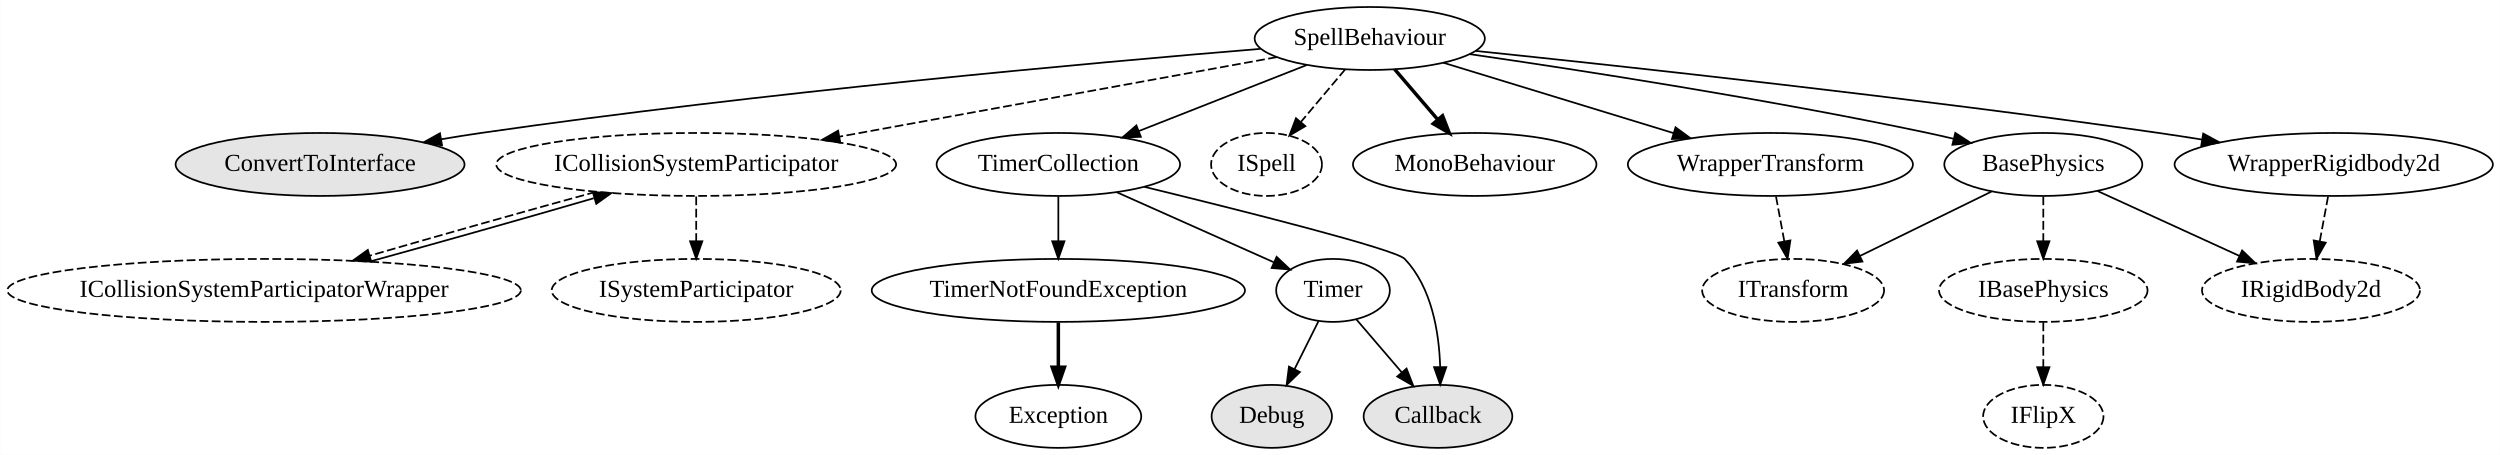
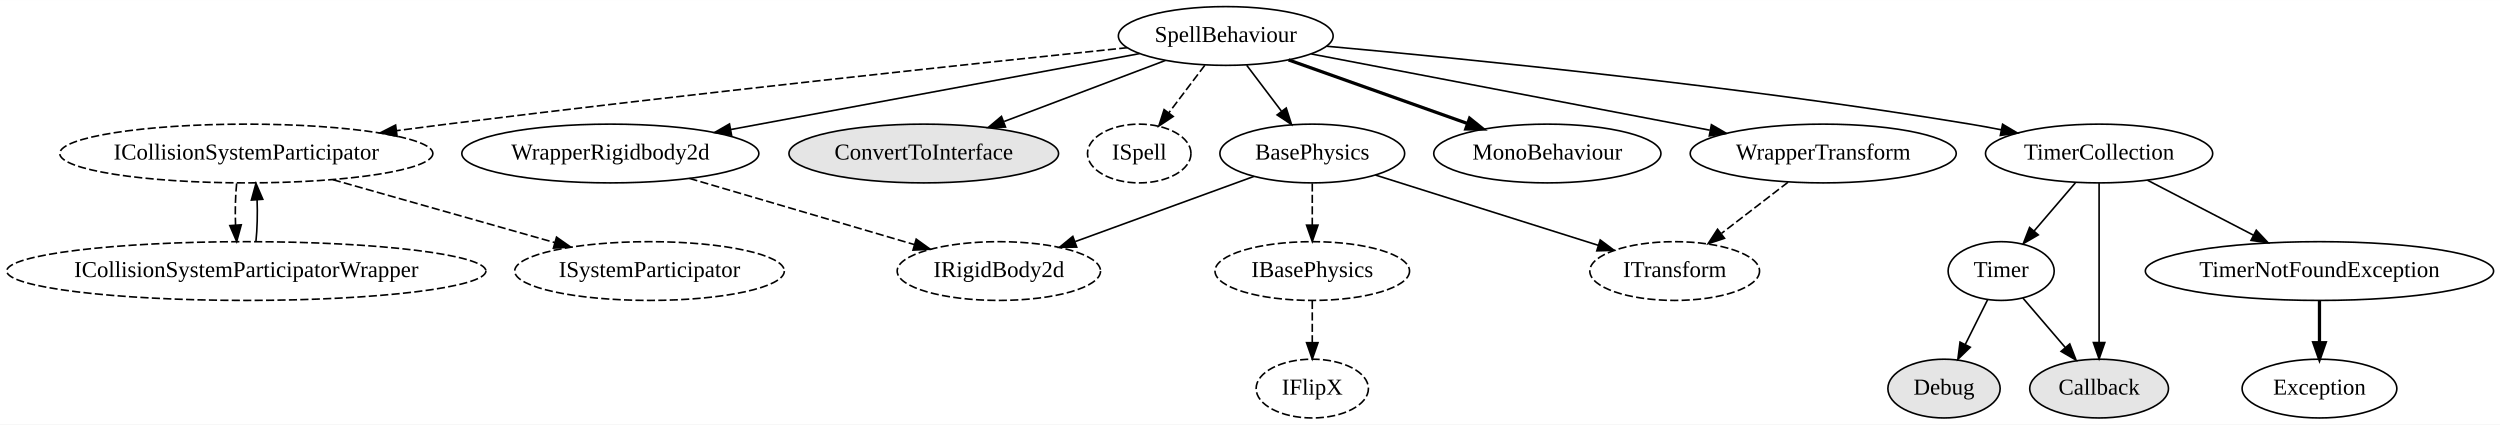
- <svg xmlns="http://www.w3.org/2000/svg" width="1429pt" height="260pt" viewBox="0.00 0.00 1428.88 260.00">
+ <svg xmlns="http://www.w3.org/2000/svg" width="1531pt" height="260pt" viewBox="0.00 0.00 1531.48 260.00">
  <g id="graph0" class="graph" transform="scale(1 1) rotate(0) translate(4 256)">
-     <polygon fill="white" stroke="none" points="-4,4 -4,-256 1424.88,-256 1424.88,4 -4,4" />
+     <polygon fill="white" stroke="none" points="-4,4 -4,-256 1527.48,-256 1527.48,4 -4,4" />
    <g id="node1" class="node">
-       <ellipse fill="#e5e5e5" stroke="black" cx="178.887" cy="-162" rx="82.585" ry="18" />
-       <text text-anchor="middle" x="178.887" y="-158.3" font-family="Times New Roman,serif" font-size="14.00">ConvertToInterface</text>
+       <ellipse fill="none" stroke="black" stroke-dasharray="5,2" cx="146.887" cy="-162" rx="114.28" ry="18" />
+       <text text-anchor="middle" x="146.887" y="-158.3" font-family="Times New Roman,serif" font-size="14.00">ICollisionSystemParticipator</text>
    </g>
-     <g id="node2" class="node">
+     <g id="node3" class="node">
+       <ellipse fill="none" stroke="black" stroke-dasharray="5,2" cx="146.887" cy="-90" rx="146.774" ry="18" />
+       <text text-anchor="middle" x="146.887" y="-86.3" font-family="Times New Roman,serif" font-size="14.00">ICollisionSystemParticipatorWrapper</text>
+     </g>
+     <g id="edge2" class="edge">
+       <path fill="none" stroke="black" stroke-dasharray="5,2" d="M140.971,-143.697C140.176,-135.983 139.949,-126.712 140.292,-118.112" />
+       <polygon fill="black" stroke="black" points="143.785,-118.324 140.992,-108.104 136.802,-117.836 143.785,-118.324" />
+     </g>
+     <g id="node14" class="node">
      <ellipse fill="none" stroke="black" stroke-dasharray="5,2" cx="393.887" cy="-90" rx="82.585" ry="18" />
      <text text-anchor="middle" x="393.887" y="-86.3" font-family="Times New Roman,serif" font-size="14.00">ISystemParticipator</text>
    </g>
-     <g id="node3" class="node">
-       <ellipse fill="none" stroke="black" cx="1007.89" cy="-162" rx="81.486" ry="18" />
-       <text text-anchor="middle" x="1007.89" y="-158.3" font-family="Times New Roman,serif" font-size="14.00">WrapperTransform</text>
+     <g id="edge1" class="edge">
+       <path fill="none" stroke="black" stroke-dasharray="5,2" d="M199.875,-145.983C239.9,-134.64 294.785,-119.085 335.967,-107.415" />
+       <polygon fill="black" stroke="black" points="336.926,-110.781 345.593,-104.687 335.017,-104.046 336.926,-110.781" />
+     </g>
+     <g id="node2" class="node">
+       <ellipse fill="none" stroke="black" stroke-dasharray="5,2" cx="799.887" cy="-90" rx="59.59" ry="18" />
+       <text text-anchor="middle" x="799.887" y="-86.3" font-family="Times New Roman,serif" font-size="14.00">IBasePhysics</text>
+     </g>
+     <g id="node19" class="node">
+       <ellipse fill="none" stroke="black" stroke-dasharray="5,2" cx="799.887" cy="-18" rx="34.394" ry="18" />
+       <text text-anchor="middle" x="799.887" y="-14.3" font-family="Times New Roman,serif" font-size="14.00">IFlipX</text>
+     </g>
+     <g id="edge3" class="edge">
+       <path fill="none" stroke="black" stroke-dasharray="5,2" d="M799.887,-71.697C799.887,-63.983 799.887,-54.712 799.887,-46.112" />
+       <polygon fill="black" stroke="black" points="803.387,-46.104 799.887,-36.104 796.387,-46.104 803.387,-46.104" />
+     </g>
+     <g id="edge4" class="edge">
+       <path fill="none" stroke="black" d="M152.782,-108.104C153.588,-115.791 153.824,-125.054 153.491,-133.665" />
+       <polygon fill="black" stroke="black" points="149.996,-133.48 152.803,-143.697 156.979,-133.96 149.996,-133.48" />
+     </g>
+     <g id="node4" class="node">
+       <ellipse fill="none" stroke="black" cx="1221.89" cy="-90" rx="32.494" ry="18" />
+       <text text-anchor="middle" x="1221.89" y="-86.3" font-family="Times New Roman,serif" font-size="14.00">Timer</text>
+     </g>
+     <g id="node11" class="node">
+       <ellipse fill="#e5e5e5" stroke="black" cx="1281.89" cy="-18" rx="42.494" ry="18" />
+       <text text-anchor="middle" x="1281.89" y="-14.3" font-family="Times New Roman,serif" font-size="14.00">Callback</text>
+     </g>
+     <g id="edge5" class="edge">
+       <path fill="none" stroke="black" d="M1235.2,-73.465C1242.83,-64.566 1252.57,-53.205 1261.17,-43.164" />
+       <polygon fill="black" stroke="black" points="1263.92,-45.338 1267.77,-35.467 1258.61,-40.782 1263.92,-45.338" />
+     </g>
+     <g id="node20" class="node">
+       <ellipse fill="#e5e5e5" stroke="black" cx="1186.89" cy="-18" rx="34.394" ry="18" />
+       <text text-anchor="middle" x="1186.89" y="-14.3" font-family="Times New Roman,serif" font-size="14.00">Debug</text>
+     </g>
+     <g id="edge6" class="edge">
+       <path fill="none" stroke="black" d="M1213.59,-72.411C1209.51,-64.249 1204.5,-54.22 1199.92,-45.065" />
+       <polygon fill="black" stroke="black" points="1202.97,-43.335 1195.37,-35.956 1196.71,-46.466 1202.97,-43.335" />
+     </g>
+     <g id="node5" class="node">
+       <ellipse fill="none" stroke="black" cx="369.887" cy="-162" rx="90.984" ry="18" />
+       <text text-anchor="middle" x="369.887" y="-158.3" font-family="Times New Roman,serif" font-size="14.00">WrapperRigidbody2d</text>
+     </g>
+     <g id="node15" class="node">
+       <ellipse fill="none" stroke="black" stroke-dasharray="5,2" cx="607.887" cy="-90" rx="62.289" ry="18" />
+       <text text-anchor="middle" x="607.887" y="-86.3" font-family="Times New Roman,serif" font-size="14.00">IRigidBody2d</text>
+     </g>
+     <g id="edge7" class="edge">
+       <path fill="none" stroke="black" stroke-dasharray="5,2" d="M418.337,-146.75C458.391,-134.97 515.134,-118.28 556.084,-106.236" />
+       <polygon fill="black" stroke="black" points="557.267,-109.537 565.873,-103.357 555.292,-102.821 557.267,-109.537" />
+     </g>
+     <g id="node6" class="node">
+       <ellipse fill="#e5e5e5" stroke="black" cx="561.887" cy="-162" rx="82.585" ry="18" />
+       <text text-anchor="middle" x="561.887" y="-158.3" font-family="Times New Roman,serif" font-size="14.00">ConvertToInterface</text>
+     </g>
+     <g id="node7" class="node">
+       <ellipse fill="none" stroke="black" stroke-dasharray="5,2" cx="693.887" cy="-162" rx="31.695" ry="18" />
+       <text text-anchor="middle" x="693.887" y="-158.3" font-family="Times New Roman,serif" font-size="14.00">ISpell</text>
+     </g>
+     <g id="node8" class="node">
+       <ellipse fill="none" stroke="black" stroke-dasharray="5,2" cx="1021.89" cy="-90" rx="51.991" ry="18" />
+       <text text-anchor="middle" x="1021.89" y="-86.3" font-family="Times New Roman,serif" font-size="14.00">ITransform</text>
+     </g>
+     <g id="node9" class="node">
+       <ellipse fill="none" stroke="black" cx="1416.89" cy="-90" rx="106.681" ry="18" />
+       <text text-anchor="middle" x="1416.89" y="-86.3" font-family="Times New Roman,serif" font-size="14.00">TimerNotFoundException</text>
+     </g>
+     <g id="node18" class="node">
+       <ellipse fill="none" stroke="black" cx="1416.89" cy="-18" rx="47.392" ry="18" />
+       <text text-anchor="middle" x="1416.89" y="-14.3" font-family="Times New Roman,serif" font-size="14.00">Exception</text>
+     </g>
+     <g id="edge8" class="edge">
+       <path fill="none" stroke="black" stroke-width="2" d="M1416.89,-71.697C1416.89,-63.983 1416.89,-54.712 1416.89,-46.112" />
+       <polygon fill="black" stroke="black" stroke-width="2" points="1420.39,-46.104 1416.89,-36.104 1413.39,-46.104 1420.39,-46.104" />
+     </g>
+     <g id="node10" class="node">
+       <ellipse fill="none" stroke="black" cx="799.887" cy="-162" rx="56.59" ry="18" />
+       <text text-anchor="middle" x="799.887" y="-158.3" font-family="Times New Roman,serif" font-size="14.00">BasePhysics</text>
+     </g>
+     <g id="edge9" class="edge">
+       <path fill="none" stroke="black" stroke-dasharray="5,2" d="M799.887,-143.697C799.887,-135.983 799.887,-126.712 799.887,-118.112" />
+       <polygon fill="black" stroke="black" points="803.387,-118.104 799.887,-108.104 796.387,-118.104 803.387,-118.104" />
+     </g>
+     <g id="edge10" class="edge">
+       <path fill="none" stroke="black" d="M838.556,-148.807C876.544,-136.829 934.549,-118.539 975.112,-105.749" />
+       <polygon fill="black" stroke="black" points="976.284,-109.049 984.768,-102.704 974.179,-102.373 976.284,-109.049" />
+     </g>
+     <g id="edge11" class="edge">
+       <path fill="none" stroke="black" d="M764.223,-147.998C733.329,-136.734 688.415,-120.359 654.646,-108.048" />
+       <polygon fill="black" stroke="black" points="655.59,-104.667 644.996,-104.529 653.192,-111.243 655.59,-104.667" />
    </g>
    <g id="node12" class="node">
-       <ellipse fill="none" stroke="black" stroke-dasharray="5,2" cx="1020.89" cy="-90" rx="51.991" ry="18" />
-       <text text-anchor="middle" x="1020.89" y="-86.3" font-family="Times New Roman,serif" font-size="14.00">ITransform</text>
+       <ellipse fill="none" stroke="black" cx="943.887" cy="-162" rx="69.588" ry="18" />
+       <text text-anchor="middle" x="943.887" y="-158.3" font-family="Times New Roman,serif" font-size="14.00">MonoBehaviour</text>
    </g>
-     <g id="edge1" class="edge">
-       <path fill="none" stroke="black" stroke-dasharray="5,2" d="M1011.1,-143.697C1012.53,-135.983 1014.25,-126.712 1015.85,-118.112" />
-       <polygon fill="black" stroke="black" points="1019.33,-118.575 1017.71,-108.104 1012.44,-117.297 1019.33,-118.575" />
+     <g id="node13" class="node">
+       <ellipse fill="none" stroke="black" cx="746.887" cy="-234" rx="65.789" ry="18" />
+       <text text-anchor="middle" x="746.887" y="-230.3" font-family="Times New Roman,serif" font-size="14.00">SpellBehaviour</text>
    </g>
-     <g id="node4" class="node">
-       <ellipse fill="none" stroke="black" stroke-dasharray="5,2" cx="393.887" cy="-162" rx="114.28" ry="18" />
-       <text text-anchor="middle" x="393.887" y="-158.3" font-family="Times New Roman,serif" font-size="14.00">ICollisionSystemParticipator</text>
+     <g id="edge14" class="edge">
+       <path fill="none" stroke="black" stroke-dasharray="5,2" d="M686.587,-226.821C596.025,-217.424 419.542,-198.653 269.887,-180 259.836,-178.747 249.332,-177.382 238.878,-175.987" />
+       <polygon fill="black" stroke="black" points="239.265,-172.508 228.888,-174.644 238.332,-179.445 239.265,-172.508" />
    </g>
-     <g id="edge2" class="edge">
-       <path fill="none" stroke="black" stroke-dasharray="5,2" d="M393.887,-143.697C393.887,-135.983 393.887,-126.712 393.887,-118.112" />
-       <polygon fill="black" stroke="black" points="397.387,-118.104 393.887,-108.104 390.387,-118.104 397.387,-118.104" />
+     <g id="edge18" class="edge">
+       <path fill="none" stroke="black" d="M694.07,-223.193C628.845,-211.082 517.514,-190.411 443.821,-176.728" />
+       <polygon fill="black" stroke="black" points="444.152,-173.229 433.681,-174.845 442.874,-180.112 444.152,-173.229" />
    </g>
-     <g id="node14" class="node">
-       <ellipse fill="none" stroke="black" stroke-dasharray="5,2" cx="146.887" cy="-90" rx="146.774" ry="18" />
-       <text text-anchor="middle" x="146.887" y="-86.3" font-family="Times New Roman,serif" font-size="14.00">ICollisionSystemParticipatorWrapper</text>
+     <g id="edge16" class="edge">
+       <path fill="none" stroke="black" d="M709.894,-219.003C681.54,-208.274 642.144,-193.368 611.126,-181.631" />
+       <polygon fill="black" stroke="black" points="611.965,-178.206 601.374,-177.941 609.488,-184.753 611.965,-178.206" />
    </g>
-     <g id="edge3" class="edge">
-       <path fill="none" stroke="black" stroke-dasharray="5,2" d="M336.493,-146.326C297.721,-135.719 246.694,-121.3 207.307,-109.842" />
-       <polygon fill="black" stroke="black" points="208.139,-106.439 197.559,-106.997 206.177,-113.158 208.139,-106.439" />
+     <g id="edge13" class="edge">
+       <path fill="none" stroke="black" stroke-dasharray="5,2" d="M734.057,-216.055C727.423,-207.292 719.214,-196.451 711.949,-186.856" />
+       <polygon fill="black" stroke="black" points="714.699,-184.689 705.872,-178.829 709.118,-188.915 714.699,-184.689" />
    </g>
-     <g id="node5" class="node">
-       <ellipse fill="none" stroke="black" stroke-dasharray="5,2" cx="719.887" cy="-162" rx="31.695" ry="18" />
-       <text text-anchor="middle" x="719.887" y="-158.3" font-family="Times New Roman,serif" font-size="14.00">ISpell</text>
+     <g id="edge15" class="edge">
+       <path fill="none" stroke="black" d="M759.717,-216.055C766.097,-207.629 773.932,-197.28 780.984,-187.966" />
+       <polygon fill="black" stroke="black" points="783.929,-189.874 787.175,-179.789 778.348,-185.649 783.929,-189.874" />
    </g>
-     <g id="node6" class="node">
-       <ellipse fill="none" stroke="black" cx="838.887" cy="-162" rx="69.588" ry="18" />
-       <text text-anchor="middle" x="838.887" y="-158.3" font-family="Times New Roman,serif" font-size="14.00">MonoBehaviour</text>
-     </g>
-     <g id="node7" class="node">
-       <ellipse fill="none" stroke="black" cx="778.887" cy="-234" rx="65.789" ry="18" />
-       <text text-anchor="middle" x="778.887" y="-230.3" font-family="Times New Roman,serif" font-size="14.00">SpellBehaviour</text>
-     </g>
-     <g id="edge8" class="edge">
-       <path fill="none" stroke="black" d="M716.521,-228.086C620.511,-220.163 430.836,-203.085 270.887,-180 263.51,-178.935 255.821,-177.706 248.169,-176.405" />
-       <polygon fill="black" stroke="black" points="248.614,-172.93 238.161,-174.662 247.413,-179.826 248.614,-172.93" />
-     </g>
-     <g id="edge11" class="edge">
-       <path fill="none" stroke="black" d="M820.889,-220.161C857.868,-208.857 911.985,-192.315 952.498,-179.931" />
-       <polygon fill="black" stroke="black" points="953.684,-183.228 962.224,-176.958 951.638,-176.534 953.684,-183.228" />
-     </g>
-     <g id="edge6" class="edge">
-       <path fill="none" stroke="black" stroke-dasharray="5,2" d="M725.759,-223.34C661.105,-211.585 551.241,-191.61 475.748,-177.884" />
-       <polygon fill="black" stroke="black" points="476.26,-174.42 465.795,-176.074 475.008,-181.307 476.26,-174.42" />
-     </g>
-     <g id="edge5" class="edge">
-       <path fill="none" stroke="black" stroke-dasharray="5,2" d="M764.905,-216.411C757.344,-207.441 747.882,-196.215 739.587,-186.373" />
-       <polygon fill="black" stroke="black" points="742.081,-183.901 732.96,-178.511 736.729,-188.413 742.081,-183.901" />
-     </g>
-     <g id="edge4" class="edge">
-       <path fill="none" stroke="black" stroke-width="2" d="M793.106,-216.411C800.47,-207.82 809.607,-197.159 817.778,-187.627" />
-       <polygon fill="black" stroke="black" stroke-width="2" points="820.503,-189.827 824.353,-179.956 815.188,-185.271 820.503,-189.827" />
-     </g>
-     <g id="node15" class="node">
-       <ellipse fill="none" stroke="black" cx="600.887" cy="-162" rx="69.588" ry="18" />
-       <text text-anchor="middle" x="600.887" y="-158.3" font-family="Times New Roman,serif" font-size="14.00">TimerCollection</text>
-     </g>
-     <g id="edge9" class="edge">
-       <path fill="none" stroke="black" d="M742.866,-218.834C715.183,-207.948 676.748,-192.833 646.849,-181.075" />
-       <polygon fill="black" stroke="black" points="648.052,-177.787 637.465,-177.385 645.491,-184.302 648.052,-177.787" />
+     <g id="edge12" class="edge">
+       <path fill="none" stroke="black" stroke-width="2" d="M785.338,-219.337C816.626,-208.22 860.984,-192.458 894.829,-180.432" />
+       <polygon fill="black" stroke="black" stroke-width="2" points="896.27,-183.634 904.521,-176.988 893.927,-177.038 896.27,-183.634" />
    </g>
    <g id="node16" class="node">
-       <ellipse fill="none" stroke="black" cx="1329.89" cy="-162" rx="90.984" ry="18" />
-       <text text-anchor="middle" x="1329.89" y="-158.3" font-family="Times New Roman,serif" font-size="14.00">WrapperRigidbody2d</text>
-     </g>
-     <g id="edge10" class="edge">
-       <path fill="none" stroke="black" d="M839.563,-226.871C926.281,-217.884 1090.59,-200.011 1229.89,-180 1237.88,-178.852 1246.22,-177.569 1254.52,-176.238" />
-       <polygon fill="black" stroke="black" points="1255.3,-179.657 1264.61,-174.595 1254.17,-172.748 1255.3,-179.657" />
-     </g>
-     <g id="node18" class="node">
-       <ellipse fill="none" stroke="black" cx="1163.89" cy="-162" rx="56.59" ry="18" />
-       <text text-anchor="middle" x="1163.89" y="-158.3" font-family="Times New Roman,serif" font-size="14.00">BasePhysics</text>
-     </g>
-     <g id="edge7" class="edge">
-       <path fill="none" stroke="black" d="M835.928,-225.06C899.969,-215.79 1006.85,-199.249 1097.89,-180 1102.63,-178.997 1107.54,-177.88 1112.46,-176.711" />
-       <polygon fill="black" stroke="black" points="1113.59,-180.036 1122.47,-174.257 1111.93,-173.237 1113.59,-180.036" />
-     </g>
-     <g id="node8" class="node">
-       <ellipse fill="none" stroke="black" stroke-dasharray="5,2" cx="1163.89" cy="-18" rx="34.394" ry="18" />
-       <text text-anchor="middle" x="1163.89" y="-14.3" font-family="Times New Roman,serif" font-size="14.00">IFlipX</text>
-     </g>
-     <g id="node9" class="node">
-       <ellipse fill="none" stroke="black" cx="600.887" cy="-18" rx="47.392" ry="18" />
-       <text text-anchor="middle" x="600.887" y="-14.3" font-family="Times New Roman,serif" font-size="14.00">Exception</text>
-     </g>
-     <g id="node10" class="node">
-       <ellipse fill="none" stroke="black" cx="757.887" cy="-90" rx="32.494" ry="18" />
-       <text text-anchor="middle" x="757.887" y="-86.3" font-family="Times New Roman,serif" font-size="14.00">Timer</text>
-     </g>
-     <g id="node13" class="node">
-       <ellipse fill="#e5e5e5" stroke="black" cx="722.887" cy="-18" rx="34.394" ry="18" />
-       <text text-anchor="middle" x="722.887" y="-14.3" font-family="Times New Roman,serif" font-size="14.00">Debug</text>
-     </g>
-     <g id="edge13" class="edge">
-       <path fill="none" stroke="black" d="M749.592,-72.411C745.512,-64.249 740.497,-54.22 735.92,-45.065" />
-       <polygon fill="black" stroke="black" points="738.968,-43.335 731.365,-35.956 732.707,-46.466 738.968,-43.335" />
-     </g>
-     <g id="node20" class="node">
-       <ellipse fill="#e5e5e5" stroke="black" cx="817.887" cy="-18" rx="42.494" ry="18" />
-       <text text-anchor="middle" x="817.887" y="-14.3" font-family="Times New Roman,serif" font-size="14.00">Callback</text>
-     </g>
-     <g id="edge12" class="edge">
-       <path fill="none" stroke="black" d="M771.203,-73.465C778.831,-64.566 788.568,-53.205 797.175,-43.164" />
-       <polygon fill="black" stroke="black" points="799.922,-45.338 803.772,-35.467 794.607,-40.782 799.922,-45.338" />
-     </g>
-     <g id="node11" class="node">
-       <ellipse fill="none" stroke="black" stroke-dasharray="5,2" cx="1316.89" cy="-90" rx="62.289" ry="18" />
-       <text text-anchor="middle" x="1316.89" y="-86.3" font-family="Times New Roman,serif" font-size="14.00">IRigidBody2d</text>
-     </g>
-     <g id="edge14" class="edge">
-       <path fill="none" stroke="black" d="M207.101,-106.447C246.119,-117.143 296.621,-131.426 335.309,-142.694" />
-       <polygon fill="black" stroke="black" points="334.801,-146.192 345.381,-145.638 336.765,-139.473 334.801,-146.192" />
-     </g>
-     <g id="edge15" class="edge">
-       <path fill="none" stroke="black" d="M634.183,-146.155C660.638,-134.36 697.483,-117.932 724.073,-106.076" />
-       <polygon fill="black" stroke="black" points="725.658,-109.202 733.366,-101.933 722.808,-102.808 725.658,-109.202" />
-     </g>
-     <g id="node19" class="node">
-       <ellipse fill="none" stroke="black" cx="600.887" cy="-90" rx="106.681" ry="18" />
-       <text text-anchor="middle" x="600.887" y="-86.3" font-family="Times New Roman,serif" font-size="14.00">TimerNotFoundException</text>
+       <ellipse fill="none" stroke="black" cx="1281.89" cy="-162" rx="69.588" ry="18" />
+       <text text-anchor="middle" x="1281.89" y="-158.3" font-family="Times New Roman,serif" font-size="14.00">TimerCollection</text>
    </g>
    <g id="edge17" class="edge">
-       <path fill="none" stroke="black" d="M600.887,-143.697C600.887,-135.983 600.887,-126.712 600.887,-118.112" />
-       <polygon fill="black" stroke="black" points="604.387,-118.104 600.887,-108.104 597.387,-118.104 604.387,-118.104" />
-     </g>
-     <g id="edge16" class="edge">
-       <path fill="none" stroke="black" d="M650.144,-149.175C707.064,-135.31 793.648,-113.514 798.887,-108 814.404,-91.667 818.53,-65.916 819.14,-46.307" />
-       <polygon fill="black" stroke="black" points="822.64,-46.153 819.167,-36.143 815.641,-46.134 822.64,-46.153" />
-     </g>
-     <g id="edge18" class="edge">
-       <path fill="none" stroke="black" stroke-dasharray="5,2" d="M1326.67,-143.697C1325.24,-135.983 1323.52,-126.712 1321.92,-118.112" />
-       <polygon fill="black" stroke="black" points="1325.33,-117.297 1320.06,-108.104 1318.45,-118.575 1325.33,-117.297" />
+       <path fill="none" stroke="black" d="M808.737,-227.715C896.672,-219.77 1062.72,-203.171 1202.89,-180 1209.06,-178.979 1215.49,-177.797 1221.88,-176.542" />
+       <polygon fill="black" stroke="black" points="1222.77,-179.934 1231.88,-174.521 1221.38,-173.073 1222.77,-179.934" />
    </g>
    <g id="node17" class="node">
-       <ellipse fill="none" stroke="black" stroke-dasharray="5,2" cx="1163.89" cy="-90" rx="59.59" ry="18" />
-       <text text-anchor="middle" x="1163.89" y="-86.3" font-family="Times New Roman,serif" font-size="14.00">IBasePhysics</text>
+       <ellipse fill="none" stroke="black" cx="1112.89" cy="-162" rx="81.486" ry="18" />
+       <text text-anchor="middle" x="1112.89" y="-158.3" font-family="Times New Roman,serif" font-size="14.00">WrapperTransform</text>
    </g>
    <g id="edge19" class="edge">
-       <path fill="none" stroke="black" stroke-dasharray="5,2" d="M1163.89,-71.697C1163.89,-63.983 1163.89,-54.712 1163.89,-46.112" />
-       <polygon fill="black" stroke="black" points="1167.39,-46.104 1163.89,-36.104 1160.39,-46.104 1167.39,-46.104" />
+       <path fill="none" stroke="black" d="M799.326,-222.971C863.474,-210.702 972.284,-189.891 1043.36,-176.297" />
+       <polygon fill="black" stroke="black" points="1044.4,-179.662 1053.57,-174.346 1043.09,-172.786 1044.4,-179.662" />
+     </g>
+     <g id="edge20" class="edge">
+       <path fill="none" stroke="black" d="M1267.36,-144.055C1259.78,-135.204 1250.37,-124.231 1242.09,-114.566" />
+       <polygon fill="black" stroke="black" points="1244.62,-112.144 1235.46,-106.829 1239.31,-116.7 1244.62,-112.144" />
    </g>
    <g id="edge22" class="edge">
-       <path fill="none" stroke="black" d="M1194.85,-146.834C1218.15,-136.172 1250.33,-121.453 1275.79,-109.805" />
-       <polygon fill="black" stroke="black" points="1277.55,-112.849 1285.18,-105.505 1274.63,-106.483 1277.55,-112.849" />
+       <path fill="none" stroke="black" d="M1311.51,-145.638C1330.58,-135.752 1355.61,-122.775 1376.49,-111.949" />
+       <polygon fill="black" stroke="black" points="1378.18,-115.011 1385.45,-107.301 1374.96,-108.797 1378.18,-115.011" />
    </g>
    <g id="edge21" class="edge">
-       <path fill="none" stroke="black" d="M1134.26,-146.496C1112.45,-135.819 1082.61,-121.214 1059.02,-109.667" />
-       <polygon fill="black" stroke="black" points="1060.51,-106.499 1049.99,-105.246 1057.43,-112.786 1060.51,-106.499" />
-     </g>
-     <g id="edge20" class="edge">
-       <path fill="none" stroke="black" stroke-dasharray="5,2" d="M1163.89,-143.697C1163.89,-135.983 1163.89,-126.712 1163.89,-118.112" />
-       <polygon fill="black" stroke="black" points="1167.39,-118.104 1163.89,-108.104 1160.39,-118.104 1167.39,-118.104" />
+       <path fill="none" stroke="black" d="M1281.89,-143.871C1281.89,-119.67 1281.89,-75.211 1281.89,-46.393" />
+       <polygon fill="black" stroke="black" points="1285.39,-46.189 1281.89,-36.189 1278.39,-46.189 1285.39,-46.189" />
    </g>
    <g id="edge23" class="edge">
-       <path fill="none" stroke="black" stroke-width="2" d="M600.887,-71.697C600.887,-63.983 600.887,-54.712 600.887,-46.112" />
-       <polygon fill="black" stroke="black" stroke-width="2" points="604.387,-46.104 600.887,-36.104 597.387,-46.104 604.387,-46.104" />
+       <path fill="none" stroke="black" stroke-dasharray="5,2" d="M1091.32,-144.411C1079.16,-135.058 1063.82,-123.254 1050.65,-113.123" />
+       <polygon fill="black" stroke="black" points="1052.42,-110.072 1042.36,-106.749 1048.15,-115.62 1052.42,-110.072" />
    </g>
  </g>
</svg>
